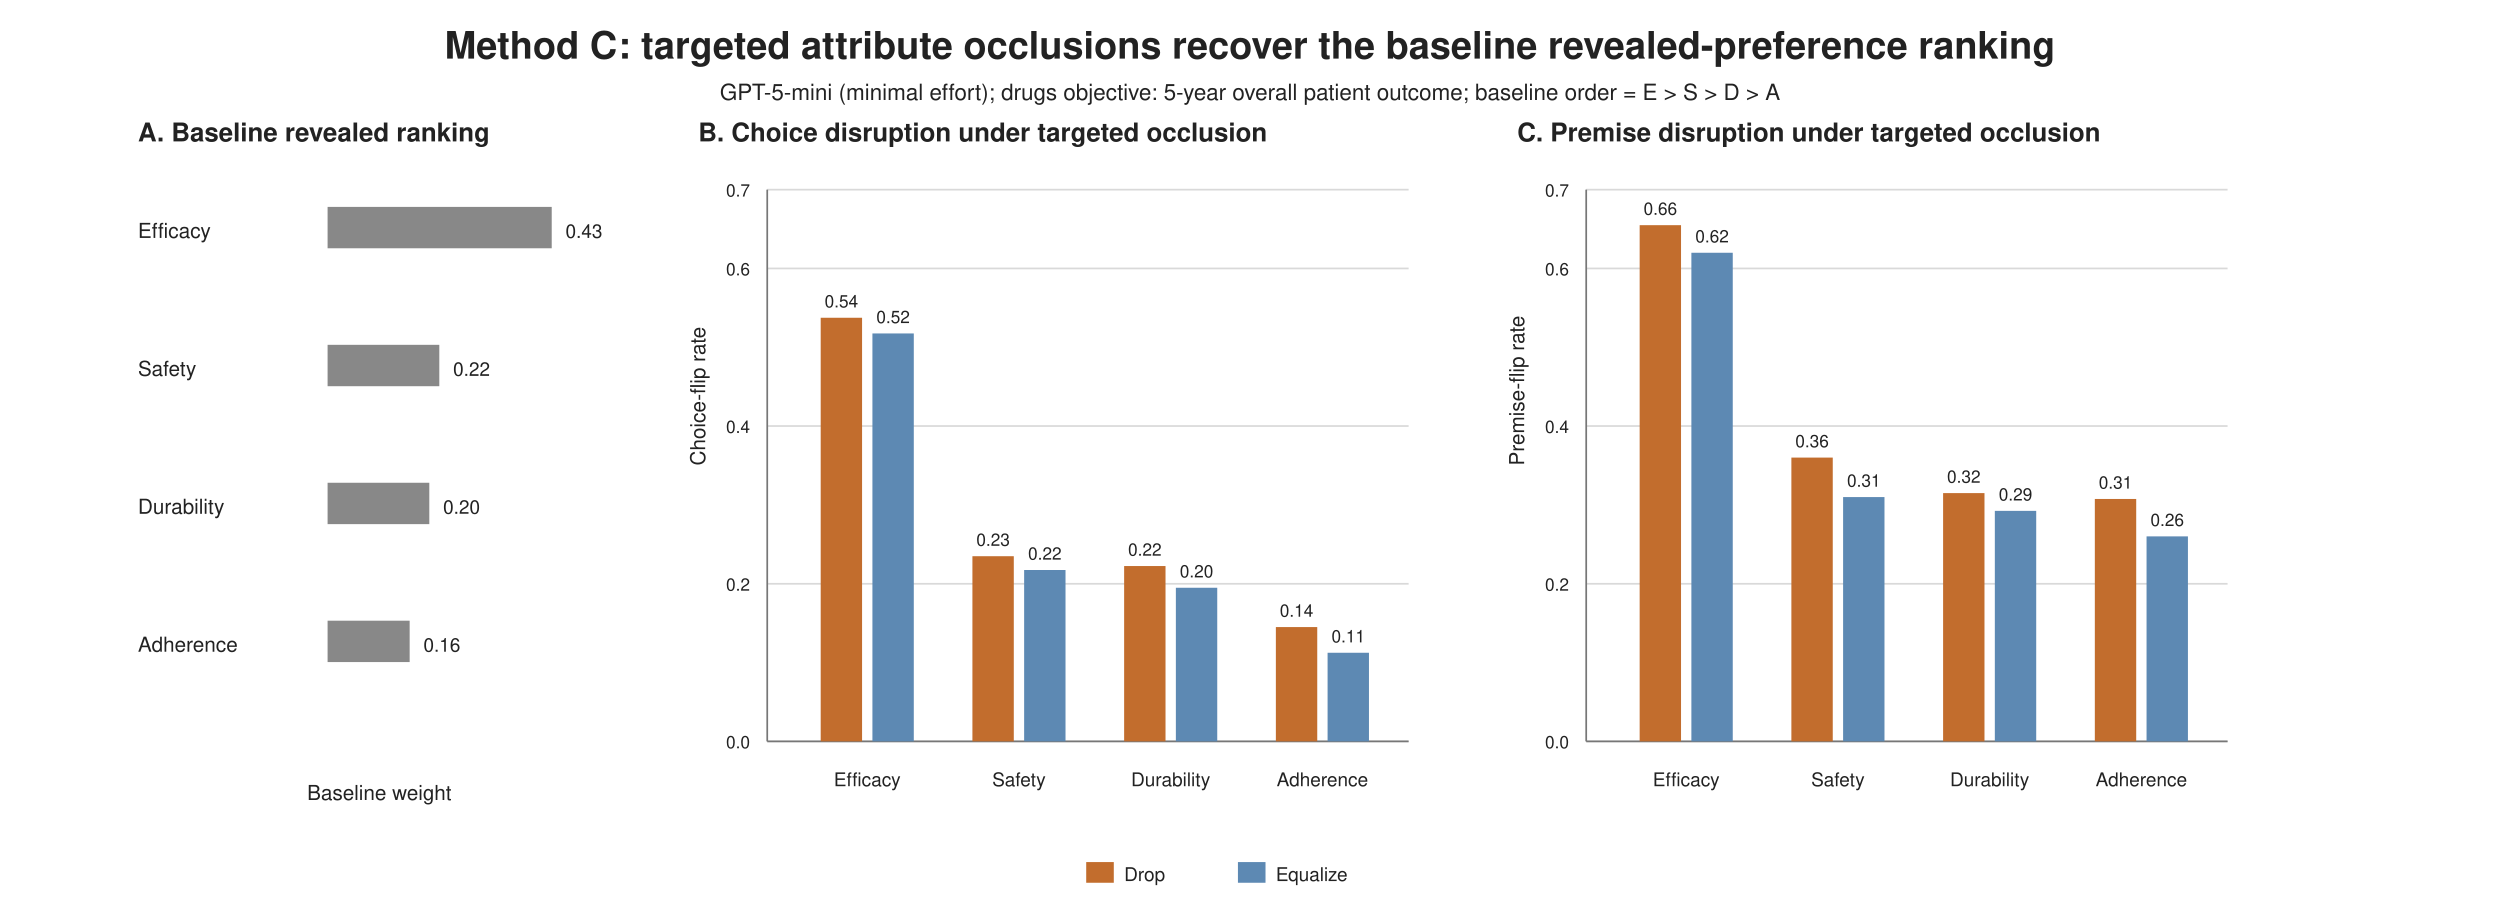
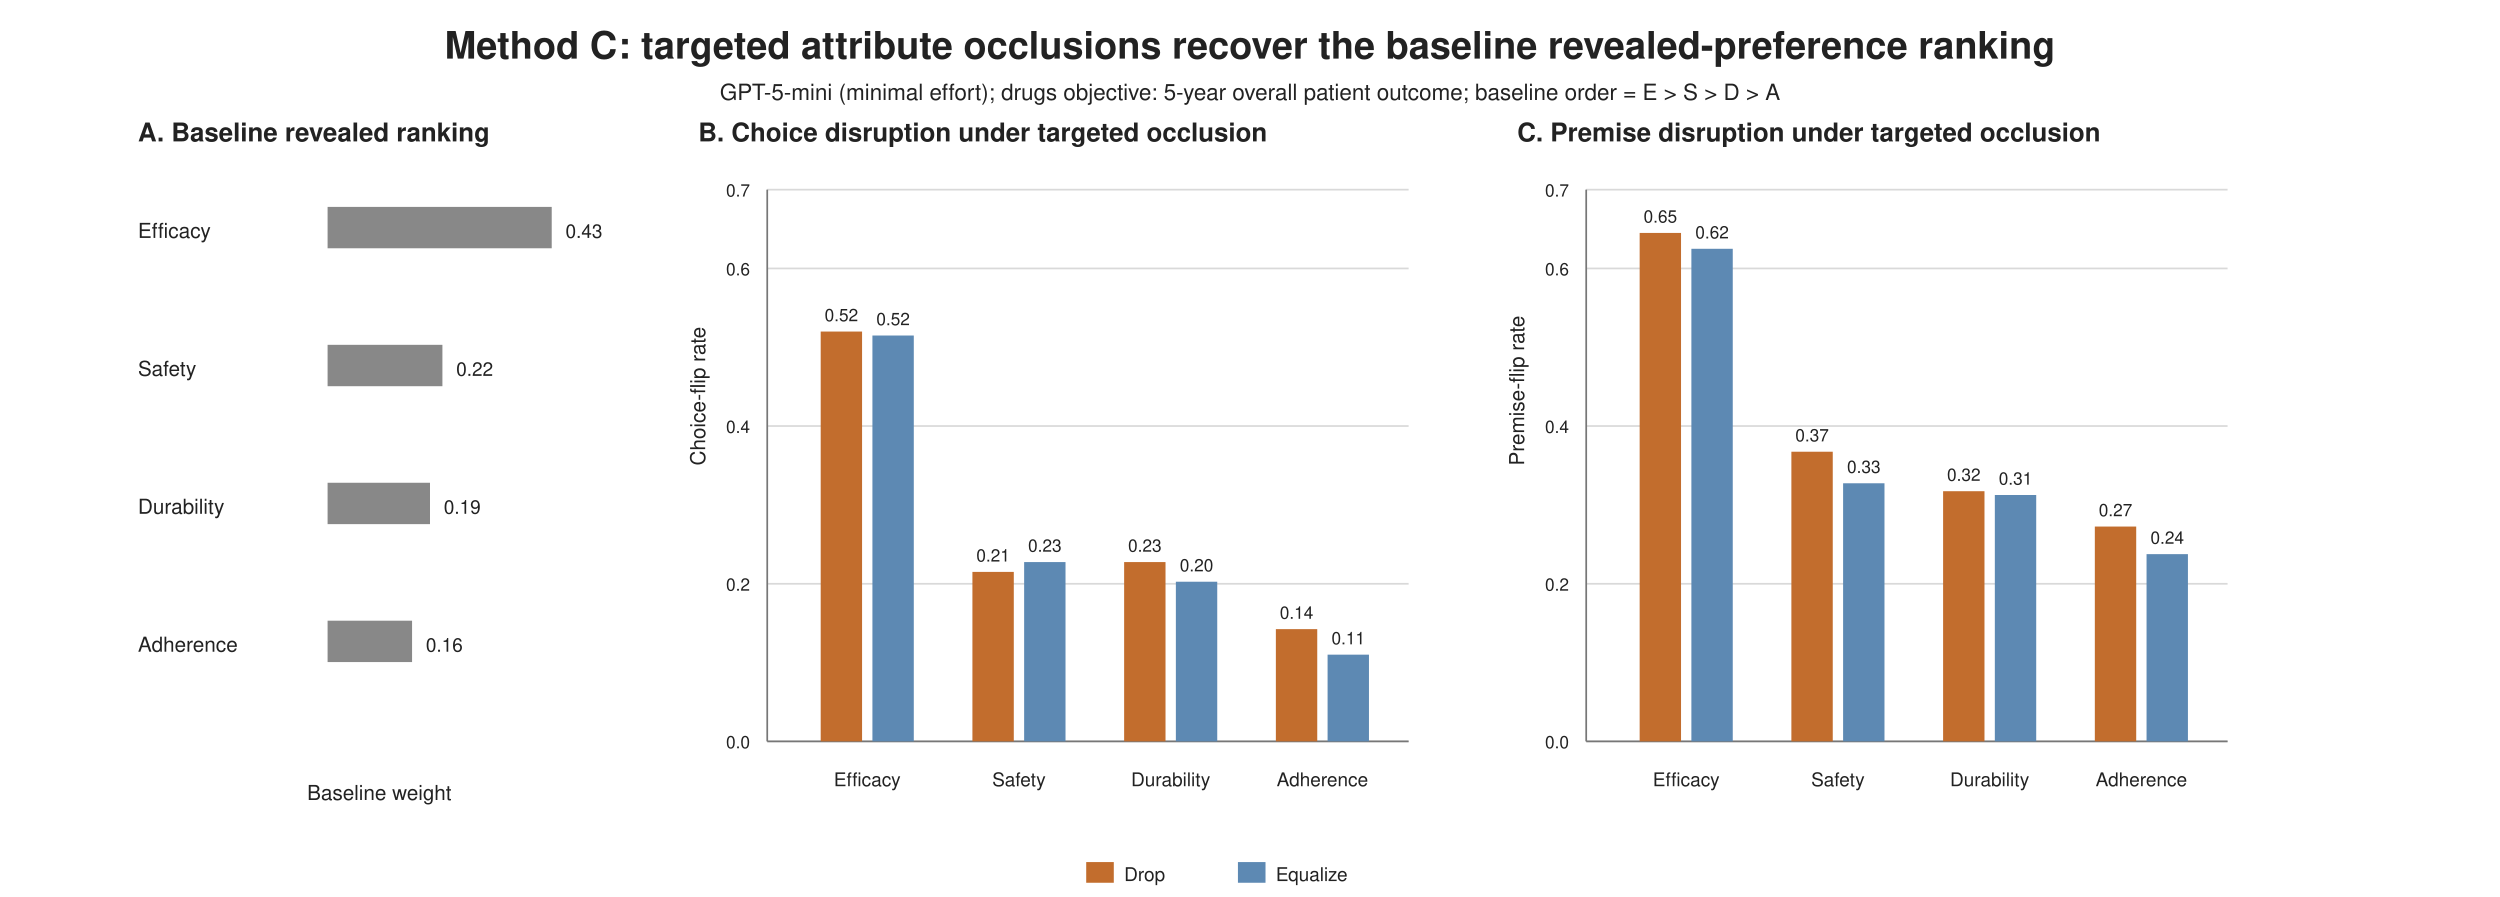
<svg xmlns="http://www.w3.org/2000/svg" width="1450" height="520" viewBox="0 0 1450 520">
  <text x="725.0" y="34.0" font-size="22" text-anchor="middle" font-family="Helvetica, Arial, sans-serif" font-weight="bold" fill="#222222">Method C: targeted attribute occlusions recover the baseline revealed-preference ranking</text>
  <text x="725.0" y="58.0" font-size="13" text-anchor="middle" font-family="Helvetica, Arial, sans-serif" font-weight="normal" fill="#222222">GPT-5-mini (minimal effort); drugs objective: 5-year overall patient outcome; baseline order = E &gt; S &gt; D &gt; A</text>
  <text x="80.0" y="82.0" font-size="15" text-anchor="start" font-family="Helvetica, Arial, sans-serif" font-weight="bold" fill="#222222">A. Baseline revealed ranking</text>
  <text x="80.0" y="138.0" font-size="12" text-anchor="start" font-family="Helvetica, Arial, sans-serif" font-weight="normal" fill="#222222">Efficacy</text>
  <rect x="190.0" y="120.0" width="130.0" height="24.0" fill="#888888" stroke="none" />
  <text x="328.0" y="138.0" font-size="11" text-anchor="start" font-family="Helvetica, Arial, sans-serif" font-weight="normal" fill="#222222">0.43</text>
  <text x="80.0" y="218.0" font-size="12" text-anchor="start" font-family="Helvetica, Arial, sans-serif" font-weight="normal" fill="#222222">Safety</text>
-   <rect x="190.0" y="200.0" width="64.8" height="24.0" fill="#888888" stroke="none" />
-   <text x="262.8" y="218.0" font-size="11" text-anchor="start" font-family="Helvetica, Arial, sans-serif" font-weight="normal" fill="#222222">0.22</text>
+   <rect x="190.0" y="200.0" width="66.6" height="24.0" fill="#888888" stroke="none" />
+   <text x="264.6" y="218.0" font-size="11" text-anchor="start" font-family="Helvetica, Arial, sans-serif" font-weight="normal" fill="#222222">0.22</text>
  <text x="80.0" y="298.0" font-size="12" text-anchor="start" font-family="Helvetica, Arial, sans-serif" font-weight="normal" fill="#222222">Durability</text>
-   <rect x="190.0" y="280.0" width="59.0" height="24.0" fill="#888888" stroke="none" />
-   <text x="257.0" y="298.0" font-size="11" text-anchor="start" font-family="Helvetica, Arial, sans-serif" font-weight="normal" fill="#222222">0.20</text>
+   <rect x="190.0" y="280.0" width="59.4" height="24.0" fill="#888888" stroke="none" />
+   <text x="257.4" y="298.0" font-size="11" text-anchor="start" font-family="Helvetica, Arial, sans-serif" font-weight="normal" fill="#222222">0.19</text>
  <text x="80.0" y="378.0" font-size="12" text-anchor="start" font-family="Helvetica, Arial, sans-serif" font-weight="normal" fill="#222222">Adherence</text>
-   <rect x="190.0" y="360.0" width="47.6" height="24.0" fill="#888888" stroke="none" />
-   <text x="245.6" y="378.0" font-size="11" text-anchor="start" font-family="Helvetica, Arial, sans-serif" font-weight="normal" fill="#222222">0.16</text>
+   <rect x="190.0" y="360.0" width="49.0" height="24.0" fill="#888888" stroke="none" />
+   <text x="247.0" y="378.0" font-size="11" text-anchor="start" font-family="Helvetica, Arial, sans-serif" font-weight="normal" fill="#222222">0.16</text>
  <text x="220.0" y="464.0" font-size="12" text-anchor="middle" font-family="Helvetica, Arial, sans-serif" font-weight="normal" fill="#222222">Baseline weight</text>
  <text x="405.0" y="82.0" font-size="15" text-anchor="start" font-family="Helvetica, Arial, sans-serif" font-weight="bold" fill="#222222">B. Choice disruption under targeted occlusion</text>
  <line x1="445.0" y1="430.0" x2="817.0" y2="430.0" stroke="#d9d9d9" stroke-width="1.0" />
  <text x="435.0" y="434.0" font-size="10" text-anchor="end" font-family="Helvetica, Arial, sans-serif" font-weight="normal" fill="#222222">0.0</text>
  <line x1="445.0" y1="338.6" x2="817.0" y2="338.6" stroke="#d9d9d9" stroke-width="1.0" />
  <text x="435.0" y="342.6" font-size="10" text-anchor="end" font-family="Helvetica, Arial, sans-serif" font-weight="normal" fill="#222222">0.2</text>
  <line x1="445.0" y1="247.1" x2="817.0" y2="247.1" stroke="#d9d9d9" stroke-width="1.0" />
  <text x="435.0" y="251.1" font-size="10" text-anchor="end" font-family="Helvetica, Arial, sans-serif" font-weight="normal" fill="#222222">0.4</text>
  <line x1="445.0" y1="155.7" x2="817.0" y2="155.7" stroke="#d9d9d9" stroke-width="1.0" />
  <text x="435.0" y="159.7" font-size="10" text-anchor="end" font-family="Helvetica, Arial, sans-serif" font-weight="normal" fill="#222222">0.6</text>
  <line x1="445.0" y1="110.0" x2="817.0" y2="110.0" stroke="#d9d9d9" stroke-width="1.0" />
  <text x="435.0" y="114.0" font-size="10" text-anchor="end" font-family="Helvetica, Arial, sans-serif" font-weight="normal" fill="#222222">0.7</text>
  <line x1="445.0" y1="110.0" x2="445.0" y2="430.0" stroke="#777777" stroke-width="1.0" />
  <line x1="445.0" y1="430.0" x2="817.0" y2="430.0" stroke="#777777" stroke-width="1.0" />
  <text x="409.0" y="270.0" font-size="12" font-family="Helvetica, Arial, sans-serif" fill="#222222" transform="rotate(-90 409.0,270.0)">Choice-flip rate</text>
-   <rect x="476.0" y="184.3" width="24.0" height="245.7" fill="#c26d2d" stroke="none" />
-   <rect x="506.0" y="193.4" width="24.0" height="236.6" fill="#5d89b3" stroke="none" />
-   <text x="488.0" y="178.3" font-size="10" text-anchor="middle" font-family="Helvetica, Arial, sans-serif" font-weight="normal" fill="#222222">0.54</text>
-   <text x="518.0" y="187.4" font-size="10" text-anchor="middle" font-family="Helvetica, Arial, sans-serif" font-weight="normal" fill="#222222">0.52</text>
+   <rect x="476.0" y="192.3" width="24.0" height="237.7" fill="#c26d2d" stroke="none" />
+   <rect x="506.0" y="194.6" width="24.0" height="235.4" fill="#5d89b3" stroke="none" />
+   <text x="488.0" y="186.3" font-size="10" text-anchor="middle" font-family="Helvetica, Arial, sans-serif" font-weight="normal" fill="#222222">0.52</text>
+   <text x="518.0" y="188.6" font-size="10" text-anchor="middle" font-family="Helvetica, Arial, sans-serif" font-weight="normal" fill="#222222">0.52</text>
  <text x="503.0" y="456.0" font-size="11" text-anchor="middle" font-family="Helvetica, Arial, sans-serif" font-weight="normal" fill="#222222">Efficacy</text>
-   <rect x="564.0" y="322.6" width="24.0" height="107.4" fill="#c26d2d" stroke="none" />
-   <rect x="594.0" y="330.6" width="24.0" height="99.4" fill="#5d89b3" stroke="none" />
-   <text x="576.0" y="316.6" font-size="10" text-anchor="middle" font-family="Helvetica, Arial, sans-serif" font-weight="normal" fill="#222222">0.23</text>
-   <text x="606.0" y="324.6" font-size="10" text-anchor="middle" font-family="Helvetica, Arial, sans-serif" font-weight="normal" fill="#222222">0.22</text>
+   <rect x="564.0" y="331.7" width="24.0" height="98.3" fill="#c26d2d" stroke="none" />
+   <rect x="594.0" y="326.0" width="24.0" height="104.0" fill="#5d89b3" stroke="none" />
+   <text x="576.0" y="325.7" font-size="10" text-anchor="middle" font-family="Helvetica, Arial, sans-serif" font-weight="normal" fill="#222222">0.21</text>
+   <text x="606.0" y="320.0" font-size="10" text-anchor="middle" font-family="Helvetica, Arial, sans-serif" font-weight="normal" fill="#222222">0.23</text>
  <text x="591.0" y="456.0" font-size="11" text-anchor="middle" font-family="Helvetica, Arial, sans-serif" font-weight="normal" fill="#222222">Safety</text>
-   <rect x="652.0" y="328.3" width="24.0" height="101.7" fill="#c26d2d" stroke="none" />
-   <rect x="682.0" y="340.9" width="24.0" height="89.1" fill="#5d89b3" stroke="none" />
-   <text x="664.0" y="322.3" font-size="10" text-anchor="middle" font-family="Helvetica, Arial, sans-serif" font-weight="normal" fill="#222222">0.22</text>
-   <text x="694.0" y="334.9" font-size="10" text-anchor="middle" font-family="Helvetica, Arial, sans-serif" font-weight="normal" fill="#222222">0.20</text>
+   <rect x="652.0" y="326.0" width="24.0" height="104.0" fill="#c26d2d" stroke="none" />
+   <rect x="682.0" y="337.4" width="24.0" height="92.6" fill="#5d89b3" stroke="none" />
+   <text x="664.0" y="320.0" font-size="10" text-anchor="middle" font-family="Helvetica, Arial, sans-serif" font-weight="normal" fill="#222222">0.23</text>
+   <text x="694.0" y="331.4" font-size="10" text-anchor="middle" font-family="Helvetica, Arial, sans-serif" font-weight="normal" fill="#222222">0.20</text>
  <text x="679.0" y="456.0" font-size="11" text-anchor="middle" font-family="Helvetica, Arial, sans-serif" font-weight="normal" fill="#222222">Durability</text>
-   <rect x="740.0" y="363.7" width="24.0" height="66.3" fill="#c26d2d" stroke="none" />
-   <rect x="770.0" y="378.6" width="24.0" height="51.4" fill="#5d89b3" stroke="none" />
-   <text x="752.0" y="357.7" font-size="10" text-anchor="middle" font-family="Helvetica, Arial, sans-serif" font-weight="normal" fill="#222222">0.14</text>
-   <text x="782.0" y="372.6" font-size="10" text-anchor="middle" font-family="Helvetica, Arial, sans-serif" font-weight="normal" fill="#222222">0.11</text>
+   <rect x="740.0" y="364.9" width="24.0" height="65.1" fill="#c26d2d" stroke="none" />
+   <rect x="770.0" y="379.7" width="24.0" height="50.3" fill="#5d89b3" stroke="none" />
+   <text x="752.0" y="358.9" font-size="10" text-anchor="middle" font-family="Helvetica, Arial, sans-serif" font-weight="normal" fill="#222222">0.14</text>
+   <text x="782.0" y="373.7" font-size="10" text-anchor="middle" font-family="Helvetica, Arial, sans-serif" font-weight="normal" fill="#222222">0.11</text>
  <text x="767.0" y="456.0" font-size="11" text-anchor="middle" font-family="Helvetica, Arial, sans-serif" font-weight="normal" fill="#222222">Adherence</text>
  <text x="880.0" y="82.0" font-size="15" text-anchor="start" font-family="Helvetica, Arial, sans-serif" font-weight="bold" fill="#222222">C. Premise disruption under targeted occlusion</text>
  <line x1="920.0" y1="430.0" x2="1292.0" y2="430.0" stroke="#d9d9d9" stroke-width="1.0" />
  <text x="910.0" y="434.0" font-size="10" text-anchor="end" font-family="Helvetica, Arial, sans-serif" font-weight="normal" fill="#222222">0.0</text>
  <line x1="920.0" y1="338.6" x2="1292.0" y2="338.6" stroke="#d9d9d9" stroke-width="1.0" />
  <text x="910.0" y="342.6" font-size="10" text-anchor="end" font-family="Helvetica, Arial, sans-serif" font-weight="normal" fill="#222222">0.2</text>
  <line x1="920.0" y1="247.1" x2="1292.0" y2="247.1" stroke="#d9d9d9" stroke-width="1.0" />
  <text x="910.0" y="251.1" font-size="10" text-anchor="end" font-family="Helvetica, Arial, sans-serif" font-weight="normal" fill="#222222">0.4</text>
  <line x1="920.0" y1="155.7" x2="1292.0" y2="155.7" stroke="#d9d9d9" stroke-width="1.0" />
  <text x="910.0" y="159.7" font-size="10" text-anchor="end" font-family="Helvetica, Arial, sans-serif" font-weight="normal" fill="#222222">0.6</text>
  <line x1="920.0" y1="110.0" x2="1292.0" y2="110.0" stroke="#d9d9d9" stroke-width="1.0" />
  <text x="910.0" y="114.0" font-size="10" text-anchor="end" font-family="Helvetica, Arial, sans-serif" font-weight="normal" fill="#222222">0.7</text>
  <line x1="920.0" y1="110.0" x2="920.0" y2="430.0" stroke="#777777" stroke-width="1.0" />
  <line x1="920.0" y1="430.0" x2="1292.0" y2="430.0" stroke="#777777" stroke-width="1.0" />
  <text x="884.0" y="270.0" font-size="12" font-family="Helvetica, Arial, sans-serif" fill="#222222" transform="rotate(-90 884.0,270.0)">Premise-flip rate</text>
-   <rect x="951.0" y="130.6" width="24.0" height="299.4" fill="#c26d2d" stroke="none" />
-   <rect x="981.0" y="146.6" width="24.0" height="283.4" fill="#5d89b3" stroke="none" />
-   <text x="963.0" y="124.6" font-size="10" text-anchor="middle" font-family="Helvetica, Arial, sans-serif" font-weight="normal" fill="#222222">0.66</text>
-   <text x="993.0" y="140.6" font-size="10" text-anchor="middle" font-family="Helvetica, Arial, sans-serif" font-weight="normal" fill="#222222">0.62</text>
+   <rect x="951.0" y="135.1" width="24.0" height="294.9" fill="#c26d2d" stroke="none" />
+   <rect x="981.0" y="144.3" width="24.0" height="285.7" fill="#5d89b3" stroke="none" />
+   <text x="963.0" y="129.1" font-size="10" text-anchor="middle" font-family="Helvetica, Arial, sans-serif" font-weight="normal" fill="#222222">0.65</text>
+   <text x="993.0" y="138.3" font-size="10" text-anchor="middle" font-family="Helvetica, Arial, sans-serif" font-weight="normal" fill="#222222">0.62</text>
  <text x="978.0" y="456.0" font-size="11" text-anchor="middle" font-family="Helvetica, Arial, sans-serif" font-weight="normal" fill="#222222">Efficacy</text>
-   <rect x="1039.0" y="265.4" width="24.0" height="164.6" fill="#c26d2d" stroke="none" />
-   <rect x="1069.0" y="288.3" width="24.0" height="141.7" fill="#5d89b3" stroke="none" />
-   <text x="1051.0" y="259.4" font-size="10" text-anchor="middle" font-family="Helvetica, Arial, sans-serif" font-weight="normal" fill="#222222">0.36</text>
-   <text x="1081.0" y="282.3" font-size="10" text-anchor="middle" font-family="Helvetica, Arial, sans-serif" font-weight="normal" fill="#222222">0.31</text>
+   <rect x="1039.0" y="262.0" width="24.0" height="168.0" fill="#c26d2d" stroke="none" />
+   <rect x="1069.0" y="280.3" width="24.0" height="149.7" fill="#5d89b3" stroke="none" />
+   <text x="1051.0" y="256.0" font-size="10" text-anchor="middle" font-family="Helvetica, Arial, sans-serif" font-weight="normal" fill="#222222">0.37</text>
+   <text x="1081.0" y="274.3" font-size="10" text-anchor="middle" font-family="Helvetica, Arial, sans-serif" font-weight="normal" fill="#222222">0.33</text>
  <text x="1066.0" y="456.0" font-size="11" text-anchor="middle" font-family="Helvetica, Arial, sans-serif" font-weight="normal" fill="#222222">Safety</text>
-   <rect x="1127.0" y="286.0" width="24.0" height="144.0" fill="#c26d2d" stroke="none" />
-   <rect x="1157.0" y="296.3" width="24.0" height="133.7" fill="#5d89b3" stroke="none" />
-   <text x="1139.0" y="280.0" font-size="10" text-anchor="middle" font-family="Helvetica, Arial, sans-serif" font-weight="normal" fill="#222222">0.32</text>
-   <text x="1169.0" y="290.3" font-size="10" text-anchor="middle" font-family="Helvetica, Arial, sans-serif" font-weight="normal" fill="#222222">0.29</text>
+   <rect x="1127.0" y="284.9" width="24.0" height="145.1" fill="#c26d2d" stroke="none" />
+   <rect x="1157.0" y="287.1" width="24.0" height="142.9" fill="#5d89b3" stroke="none" />
+   <text x="1139.0" y="278.9" font-size="10" text-anchor="middle" font-family="Helvetica, Arial, sans-serif" font-weight="normal" fill="#222222">0.32</text>
+   <text x="1169.0" y="281.1" font-size="10" text-anchor="middle" font-family="Helvetica, Arial, sans-serif" font-weight="normal" fill="#222222">0.31</text>
  <text x="1154.0" y="456.0" font-size="11" text-anchor="middle" font-family="Helvetica, Arial, sans-serif" font-weight="normal" fill="#222222">Durability</text>
-   <rect x="1215.0" y="289.4" width="24.0" height="140.6" fill="#c26d2d" stroke="none" />
-   <rect x="1245.0" y="311.1" width="24.0" height="118.9" fill="#5d89b3" stroke="none" />
-   <text x="1227.0" y="283.4" font-size="10" text-anchor="middle" font-family="Helvetica, Arial, sans-serif" font-weight="normal" fill="#222222">0.31</text>
-   <text x="1257.0" y="305.1" font-size="10" text-anchor="middle" font-family="Helvetica, Arial, sans-serif" font-weight="normal" fill="#222222">0.26</text>
+   <rect x="1215.0" y="305.4" width="24.0" height="124.6" fill="#c26d2d" stroke="none" />
+   <rect x="1245.0" y="321.4" width="24.0" height="108.6" fill="#5d89b3" stroke="none" />
+   <text x="1227.0" y="299.4" font-size="10" text-anchor="middle" font-family="Helvetica, Arial, sans-serif" font-weight="normal" fill="#222222">0.27</text>
+   <text x="1257.0" y="315.4" font-size="10" text-anchor="middle" font-family="Helvetica, Arial, sans-serif" font-weight="normal" fill="#222222">0.24</text>
  <text x="1242.0" y="456.0" font-size="11" text-anchor="middle" font-family="Helvetica, Arial, sans-serif" font-weight="normal" fill="#222222">Adherence</text>
  <rect x="630.0" y="500.0" width="16.0" height="12.0" fill="#c26d2d" stroke="none" />
  <text x="652.0" y="511.0" font-size="11" text-anchor="start" font-family="Helvetica, Arial, sans-serif" font-weight="normal" fill="#222222">Drop</text>
  <rect x="718.0" y="500.0" width="16.0" height="12.0" fill="#5d89b3" stroke="none" />
  <text x="740.0" y="511.0" font-size="11" text-anchor="start" font-family="Helvetica, Arial, sans-serif" font-weight="normal" fill="#222222">Equalize</text>
</svg>
